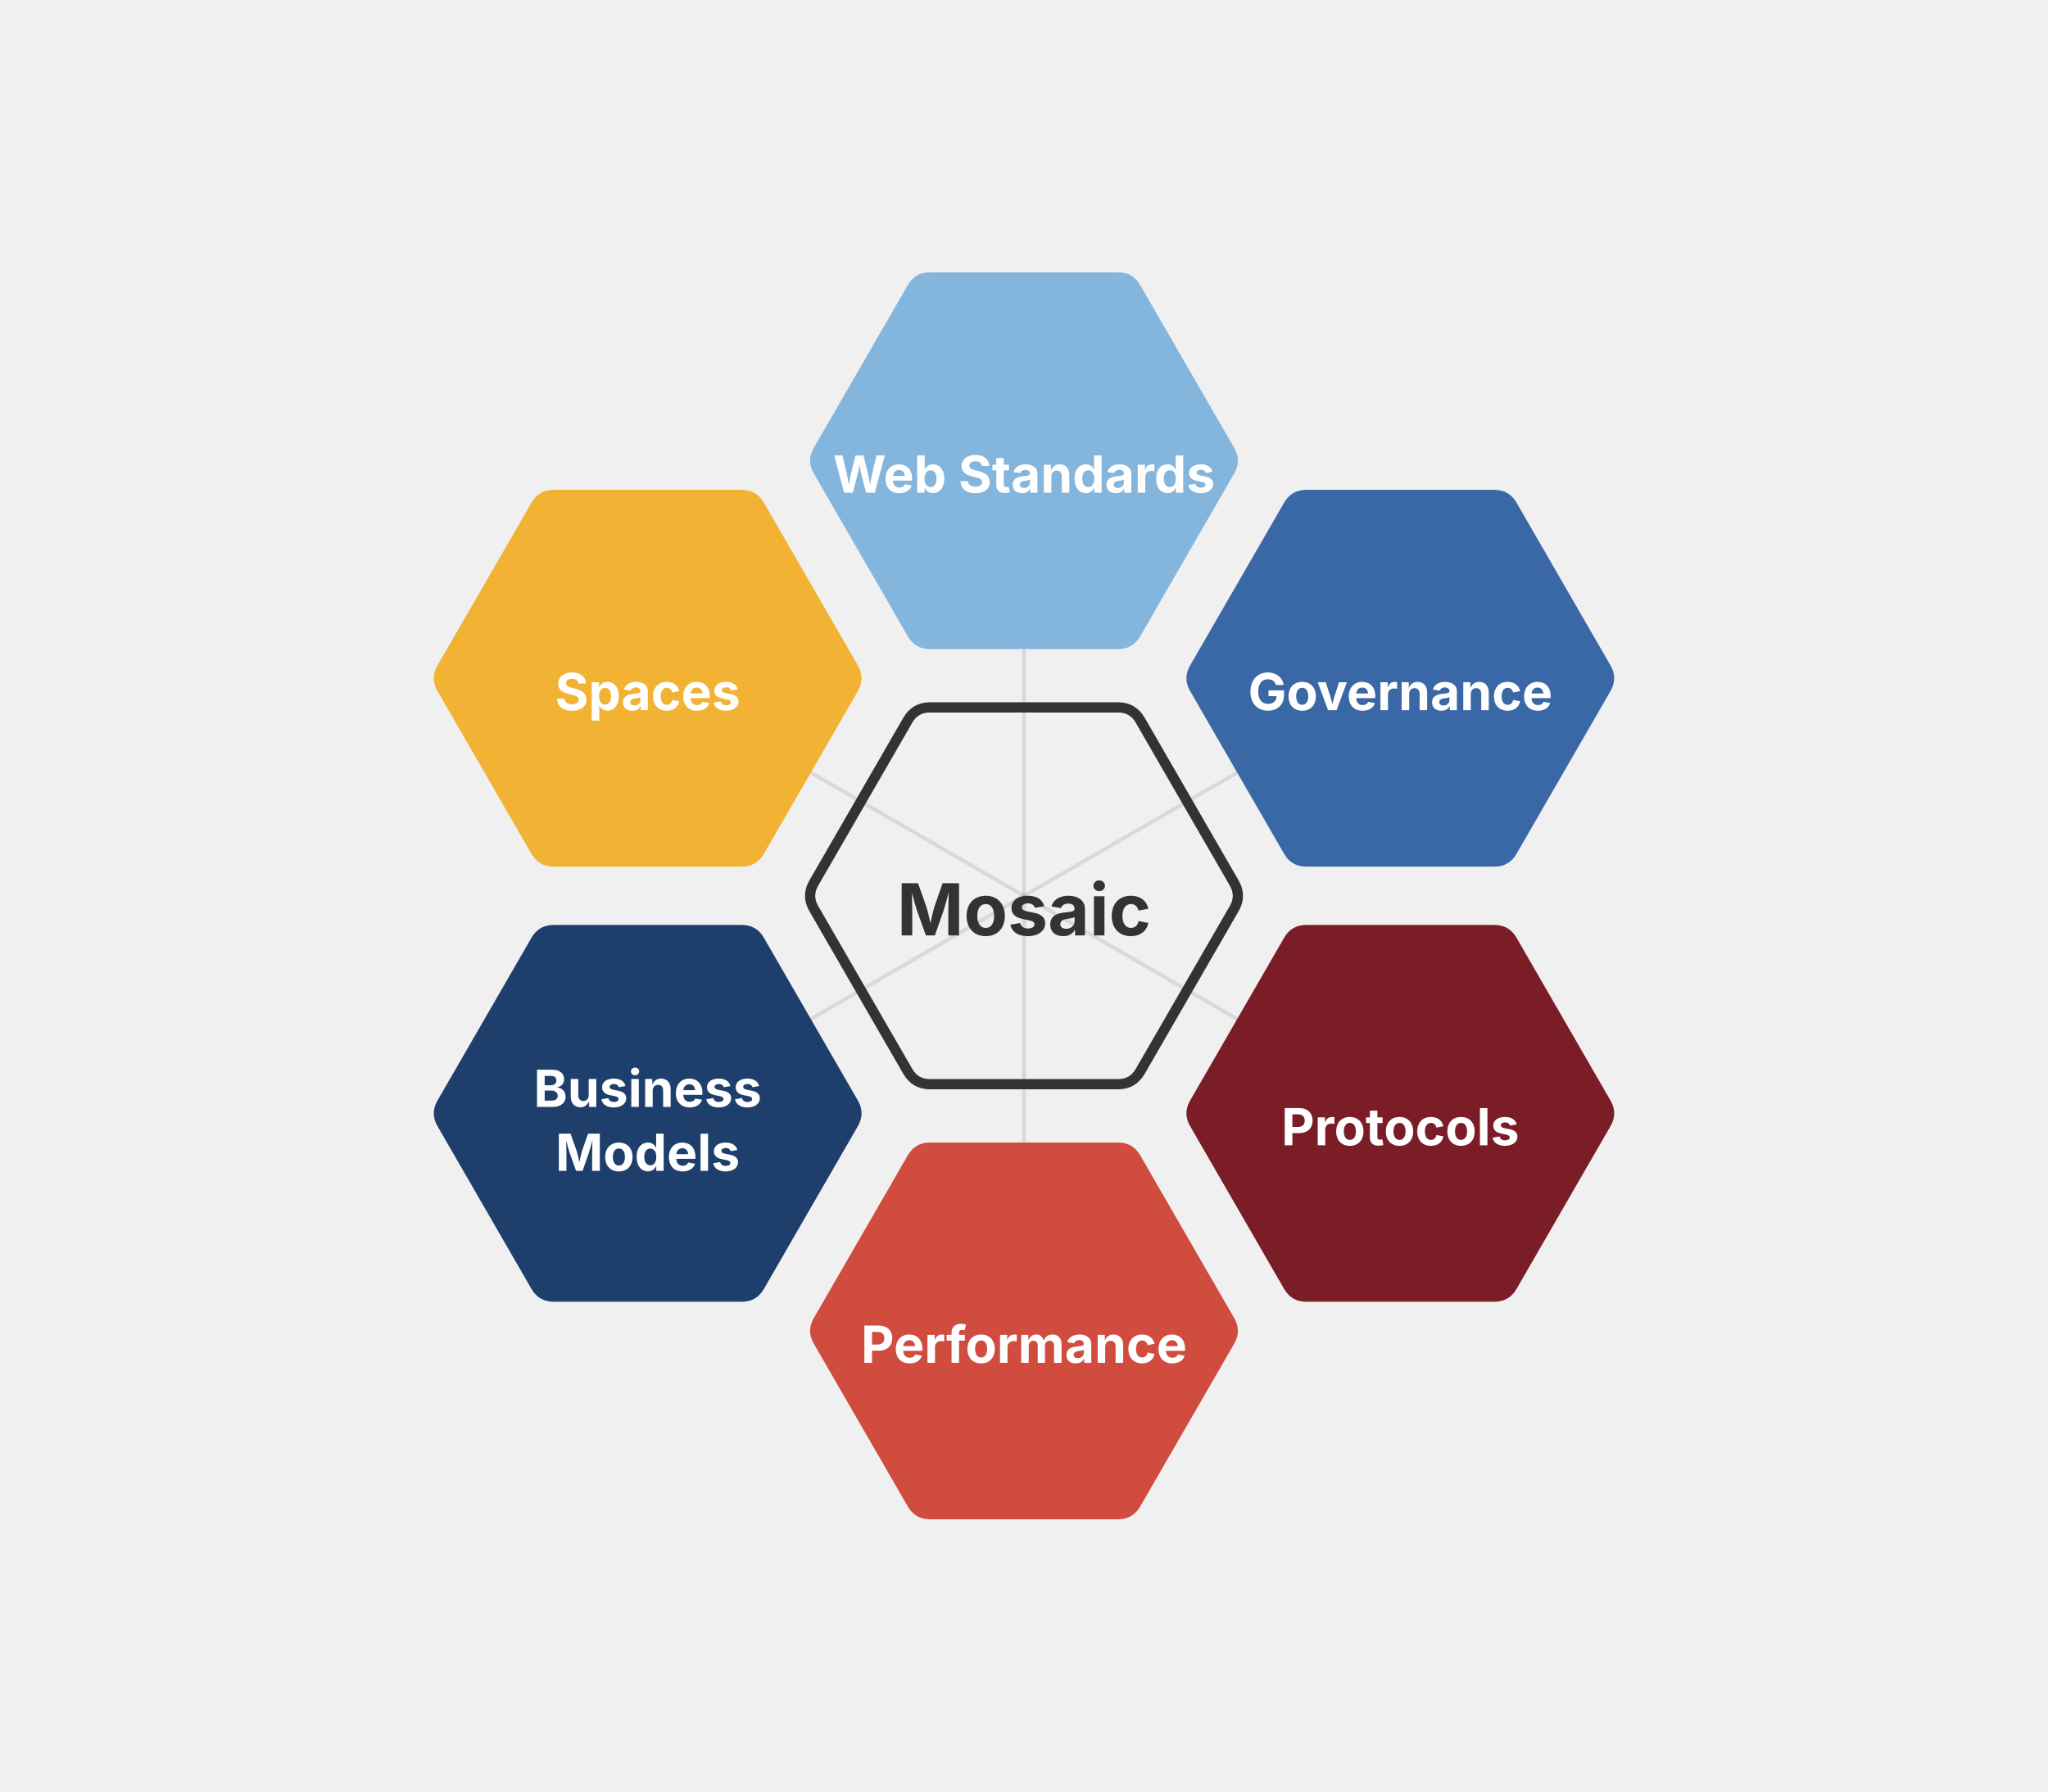
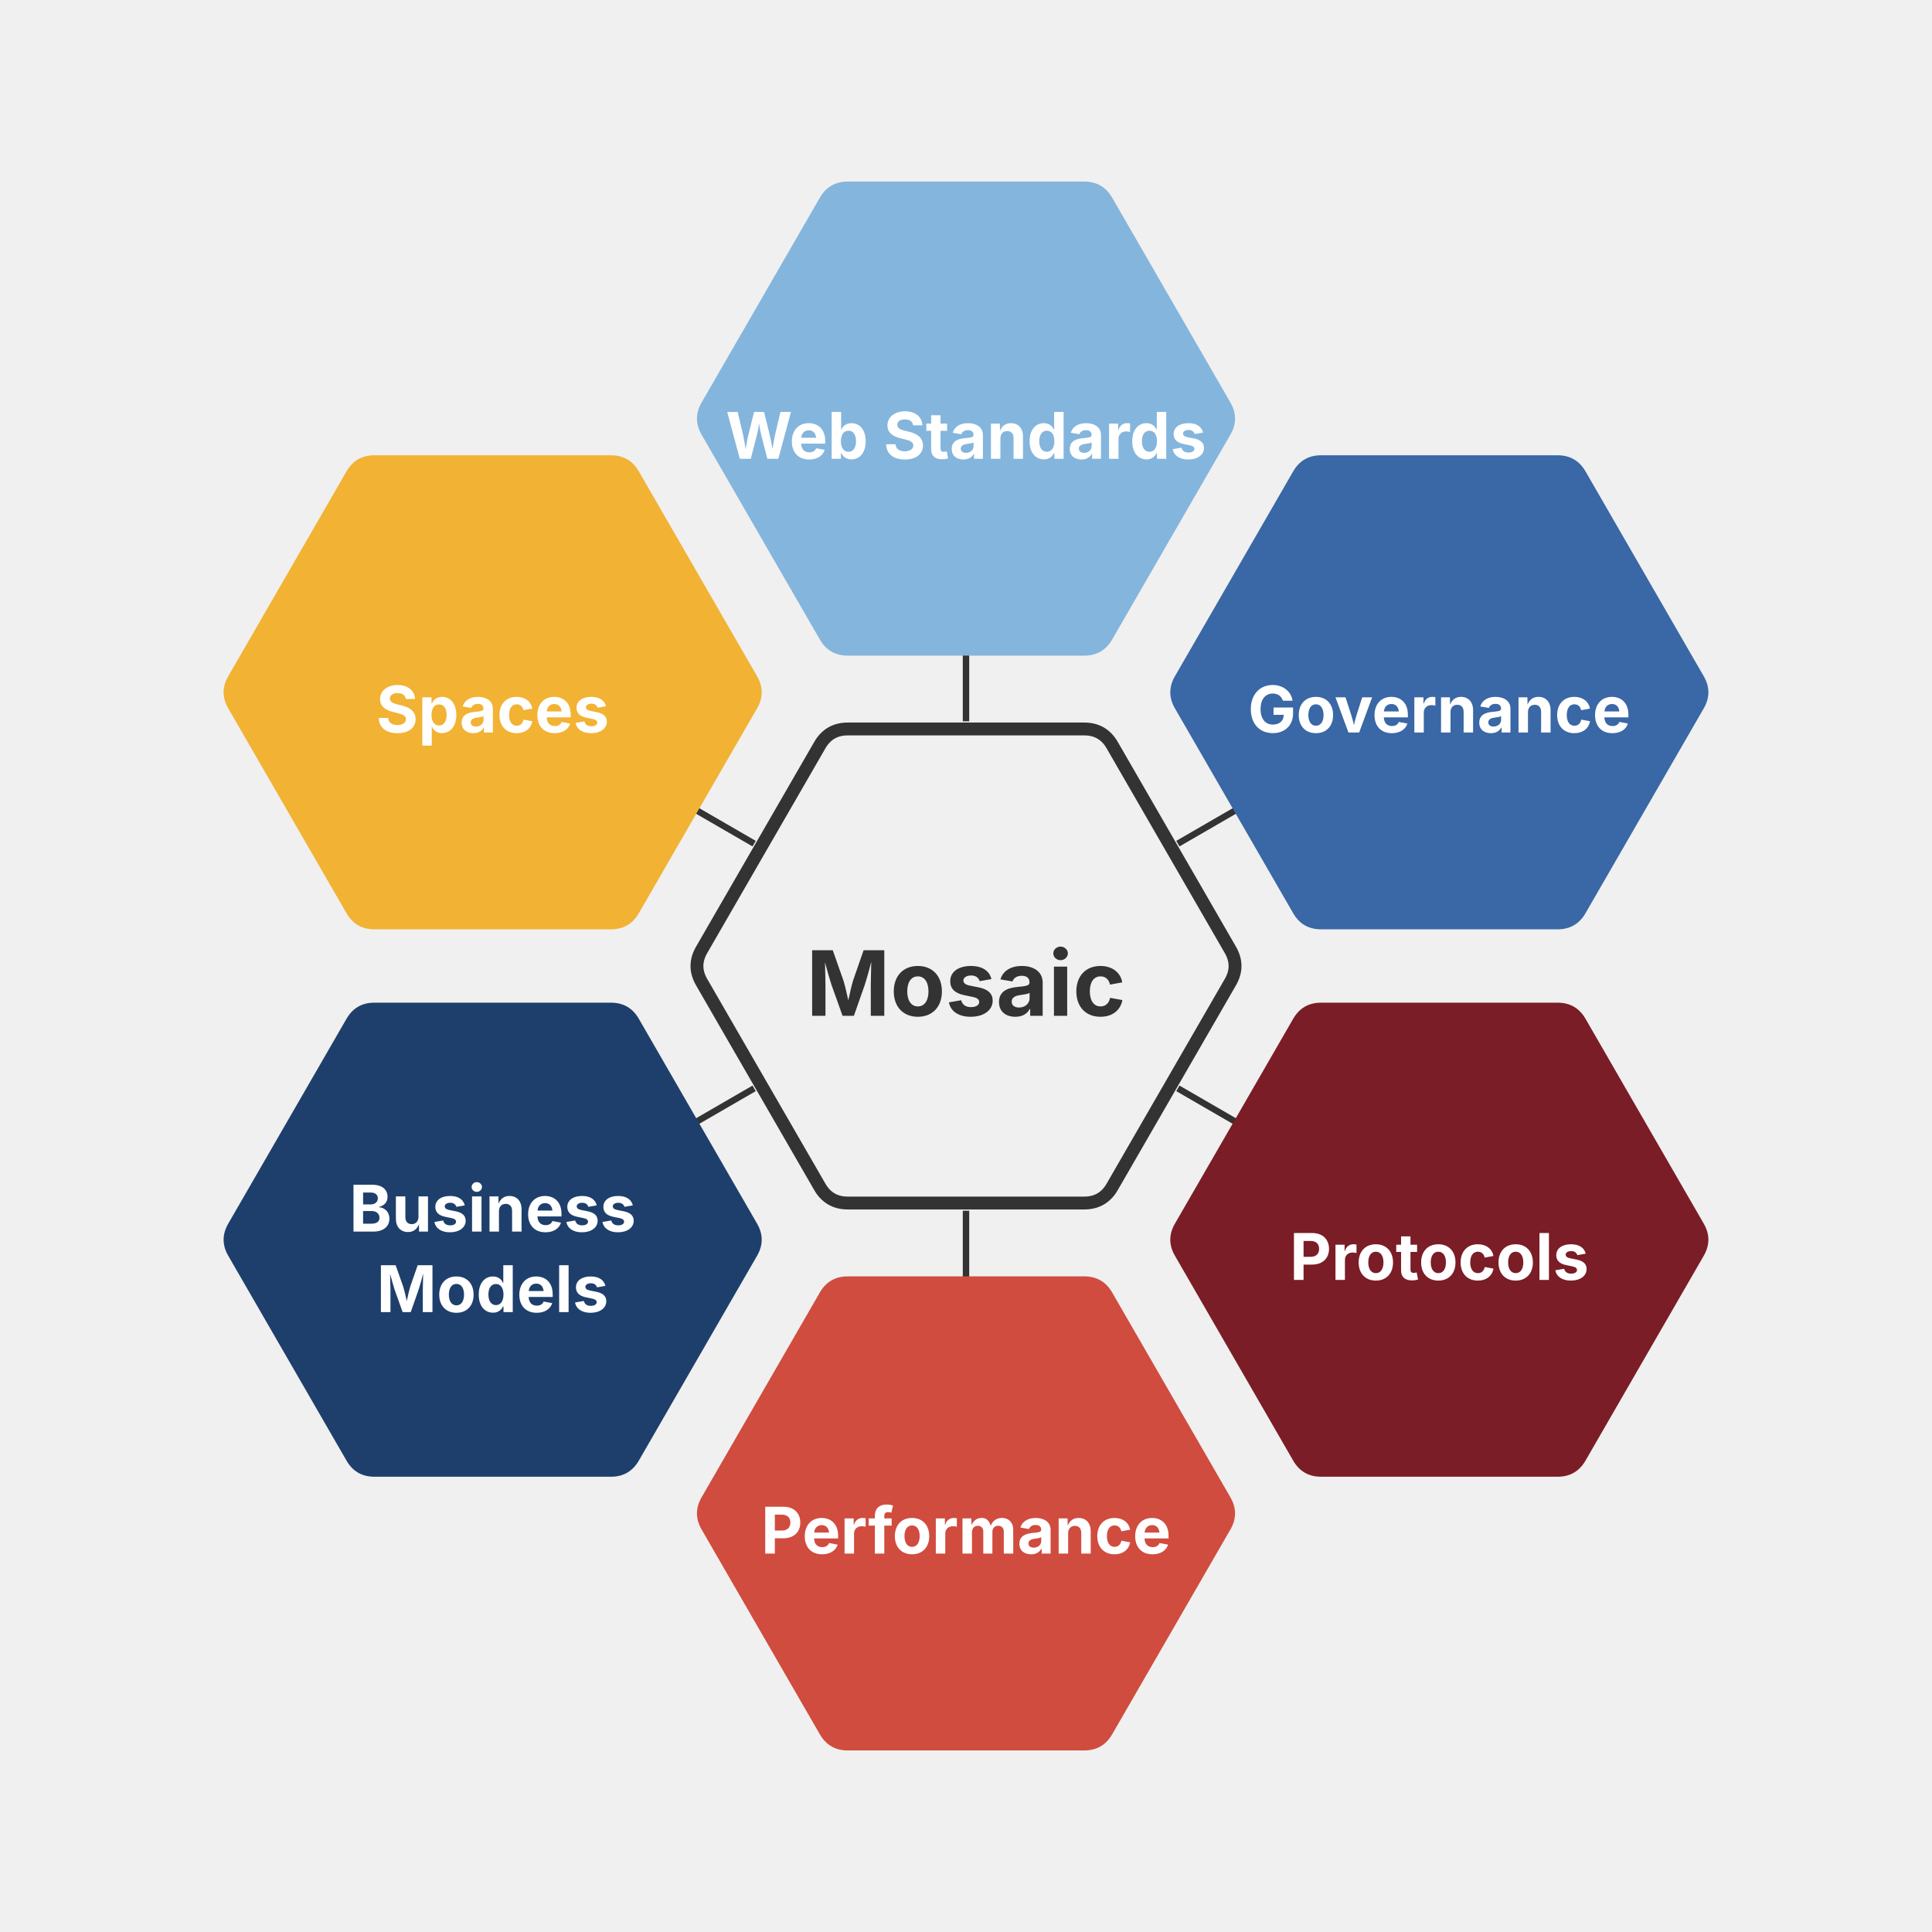
- <svg xmlns="http://www.w3.org/2000/svg" xmlns:xlink="http://www.w3.org/1999/xlink" viewBox="0 0 800 700" preserveAspectRatio="xMidYMid meet" role="img" aria-label="Mosaic coherence diagram">
+ <svg xmlns="http://www.w3.org/2000/svg" xmlns:xlink="http://www.w3.org/1999/xlink" viewBox="0 0 600 600" preserveAspectRatio="xMidYMid meet" role="img" aria-label="Mosaic coherence diagram">
  <defs>
    <path id="hex" d="M 82.11,-5.00 Q 85.00,0.00 82.11,5.00 L 45.39,68.61 Q 42.50,73.61 36.73,73.61 L -36.73,73.61 Q -42.50,73.61 -45.39,68.61 L -82.11,5.00 Q -85.00,0.00 -82.11,-5.00 L -45.39,-68.61 Q -42.50,-73.61 -36.73,-73.61 L 36.73,-73.61 Q 42.50,-73.61 45.39,-68.61 Z" />
    <style>
      text { font-family: Inter, Arial, sans-serif; text-anchor: middle; dominant-baseline: middle; font-size: 20px; fill: #FFFFFF; font-weight: 700; pointer-events: none; }
      .center-text { fill: #333333; font-size: 28px; }
-       line { stroke: rgba(84,88,98,0.15); stroke-width: 1.5; }
+       line { stroke: #333333; stroke-width: 2; }
    </style>
  </defs>
-   <g transform="translate(400, 350)">
-     <line x1="0" y1="0" x2="0" y2="-170" />
-     <line x1="0" y1="0" x2="147" y2="-85" />
-     <line x1="0" y1="0" x2="147" y2="85" />
-     <line x1="0" y1="0" x2="0" y2="170" />
-     <line x1="0" y1="0" x2="-147" y2="85" />
-     <line x1="0" y1="0" x2="-147" y2="-85" />
+   <g transform="translate(300, 300)">
+     <line x1="0" y1="-76" x2="0" y2="-170" />
+     <line x1="65.8" y1="-38" x2="147" y2="-85" />
+     <line x1="65.8" y1="38" x2="147" y2="85" />
+     <line x1="0" y1="76" x2="0" y2="170" />
+     <line x1="-65.8" y1="38" x2="-147" y2="85" />
+     <line x1="-65.8" y1="-38" x2="-147" y2="-85" />
    <g transform="translate(0, -170)">
      <use xlink:href="#hex" href="#hex" fill="#84B5DD" />
      <text y="5">Web Standards</text>
    </g>
    <g transform="translate(147, -85)">
      <use xlink:href="#hex" href="#hex" fill="#3A67A5" />
      <text y="5">Governance</text>
    </g>
    <g transform="translate(147, 85)">
      <use xlink:href="#hex" href="#hex" fill="#7A1D26" />
      <text y="5">Protocols</text>
    </g>
    <g transform="translate(0, 170)">
      <use xlink:href="#hex" href="#hex" fill="#D04C3F" />
      <text y="5">Performance</text>
    </g>
    <g transform="translate(-147, 85)">
      <use xlink:href="#hex" href="#hex" fill="#1E3F6B" />
      <text y="-10">Business</text>
      <text y="15">Models</text>
    </g>
    <g transform="translate(-147, -85)">
      <use xlink:href="#hex" href="#hex" fill="#F2B233" />
      <text y="5">Spaces</text>
    </g>
    <g>
      <use xlink:href="#hex" href="#hex" fill="transparent" stroke="#333333" stroke-width="4" />
      <text class="center-text" y="5">Mosaic</text>
    </g>
  </g>
</svg>
